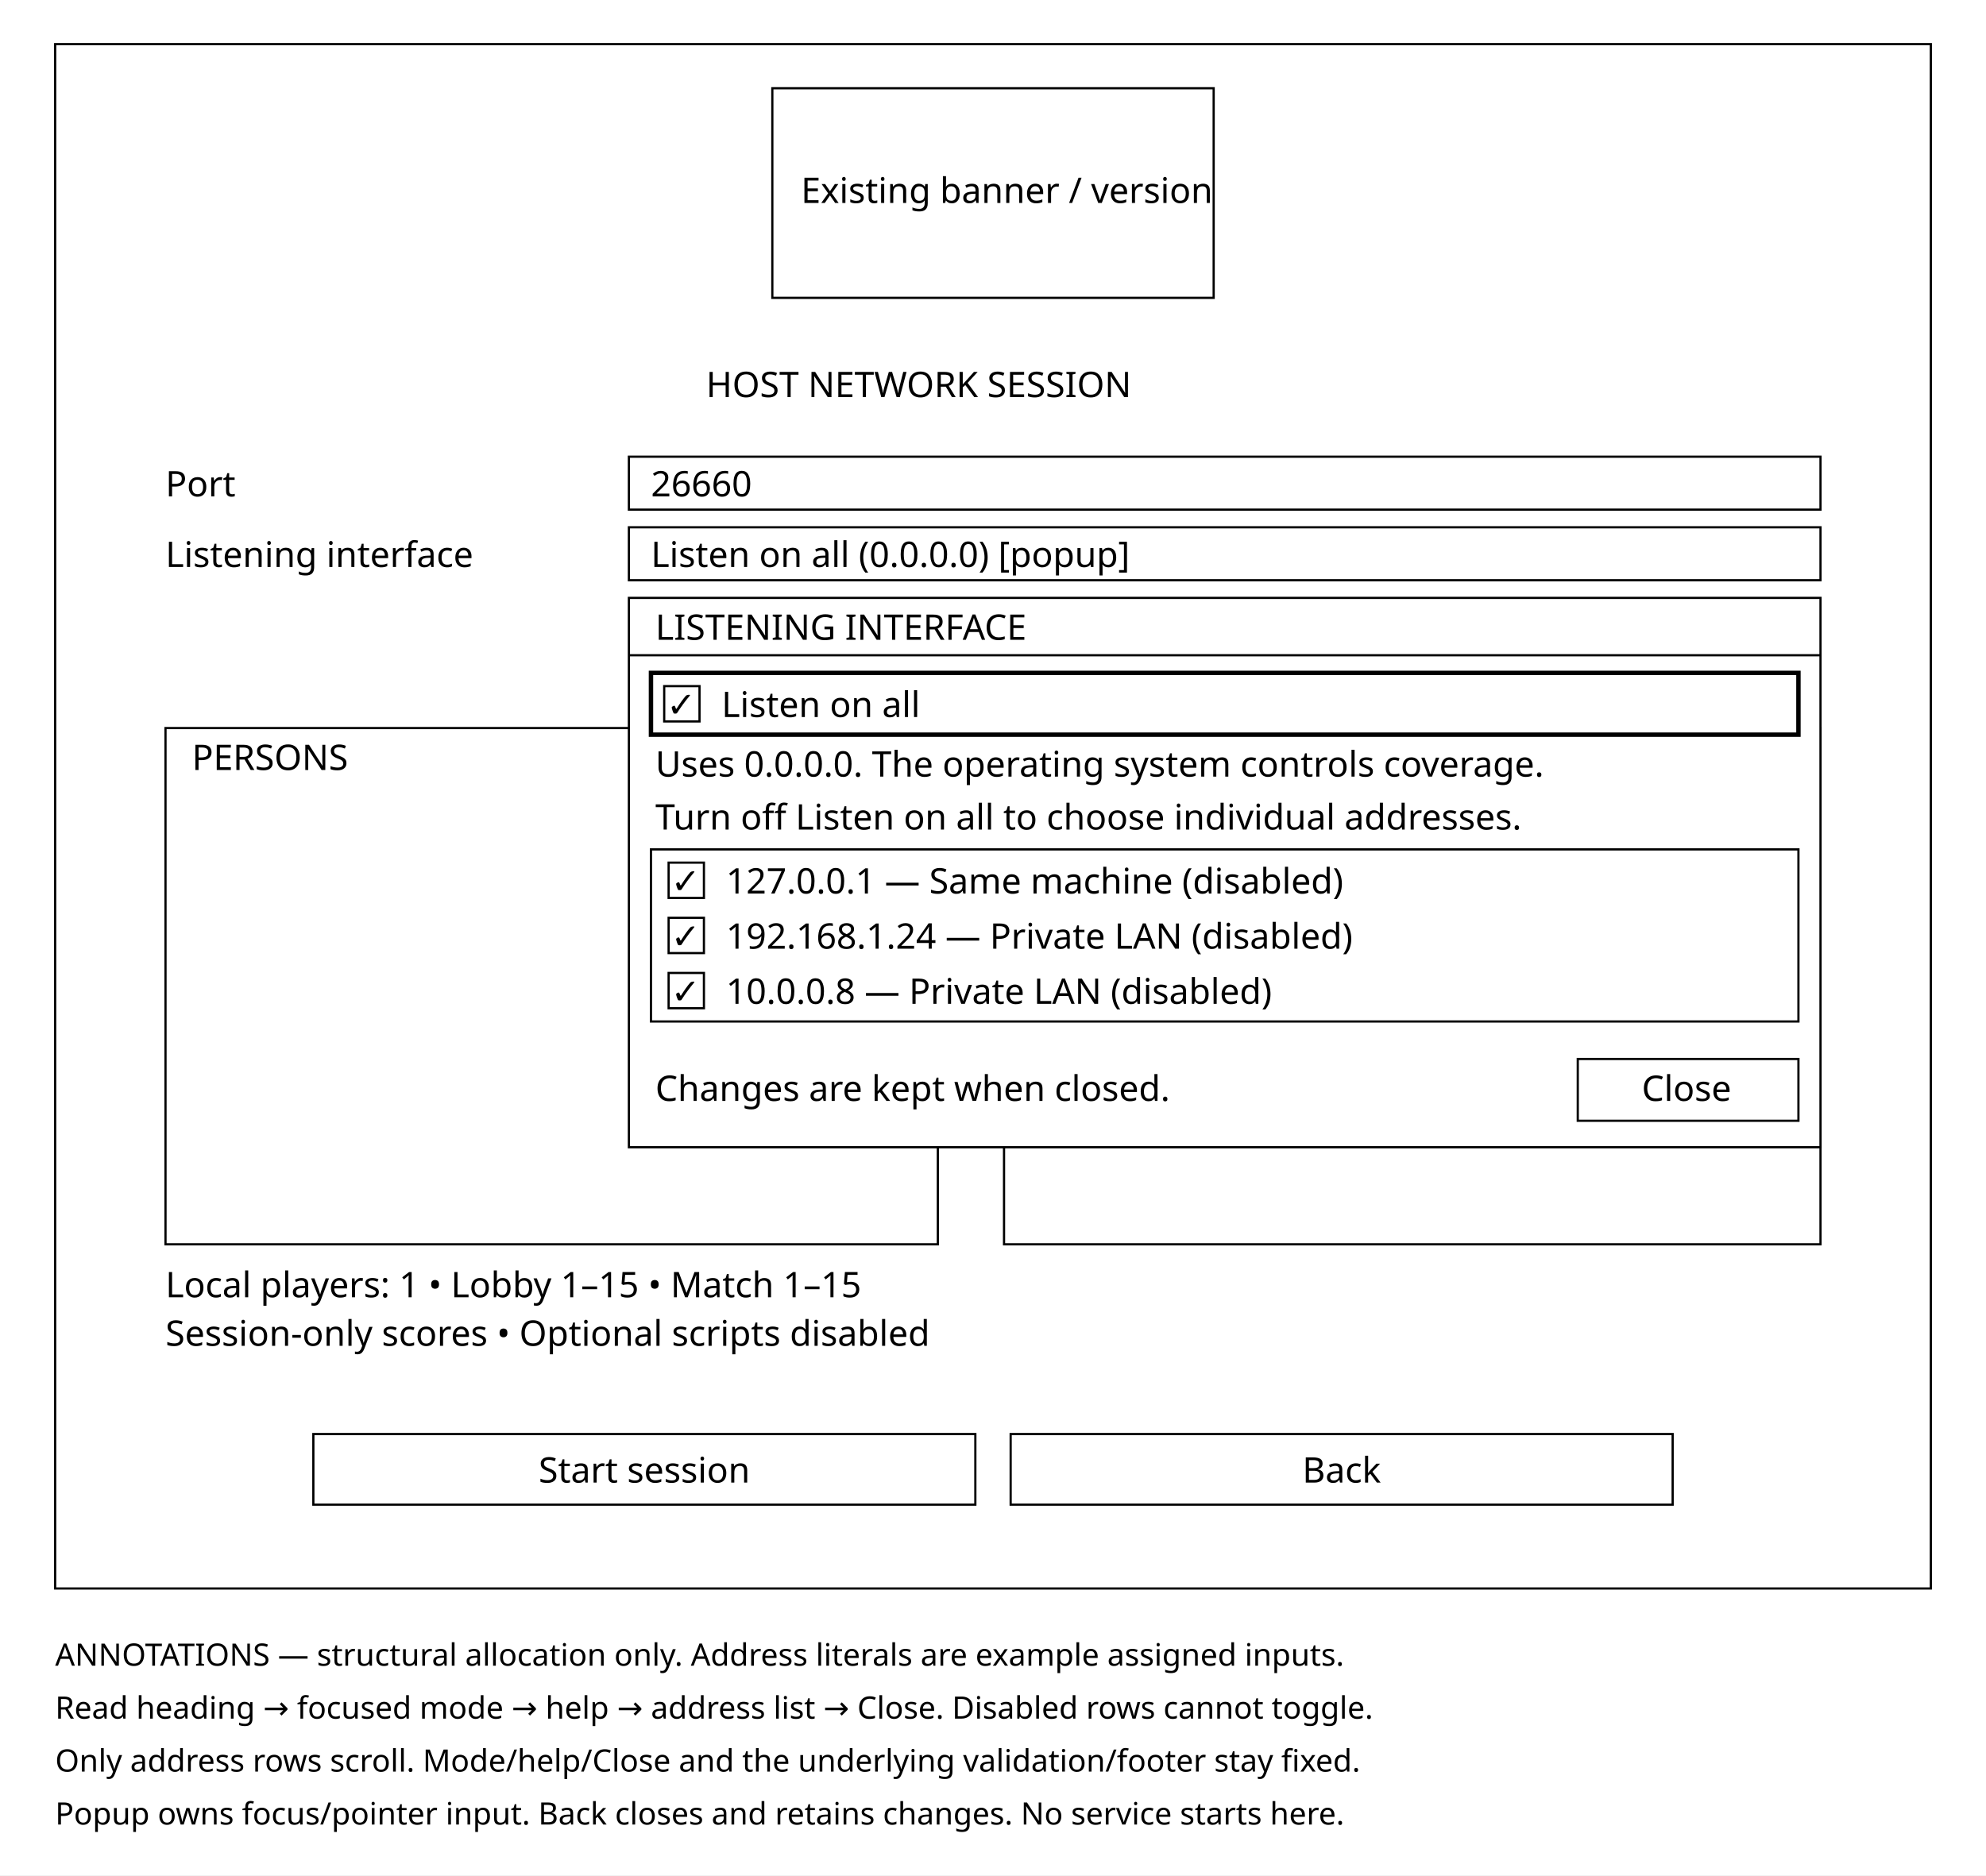
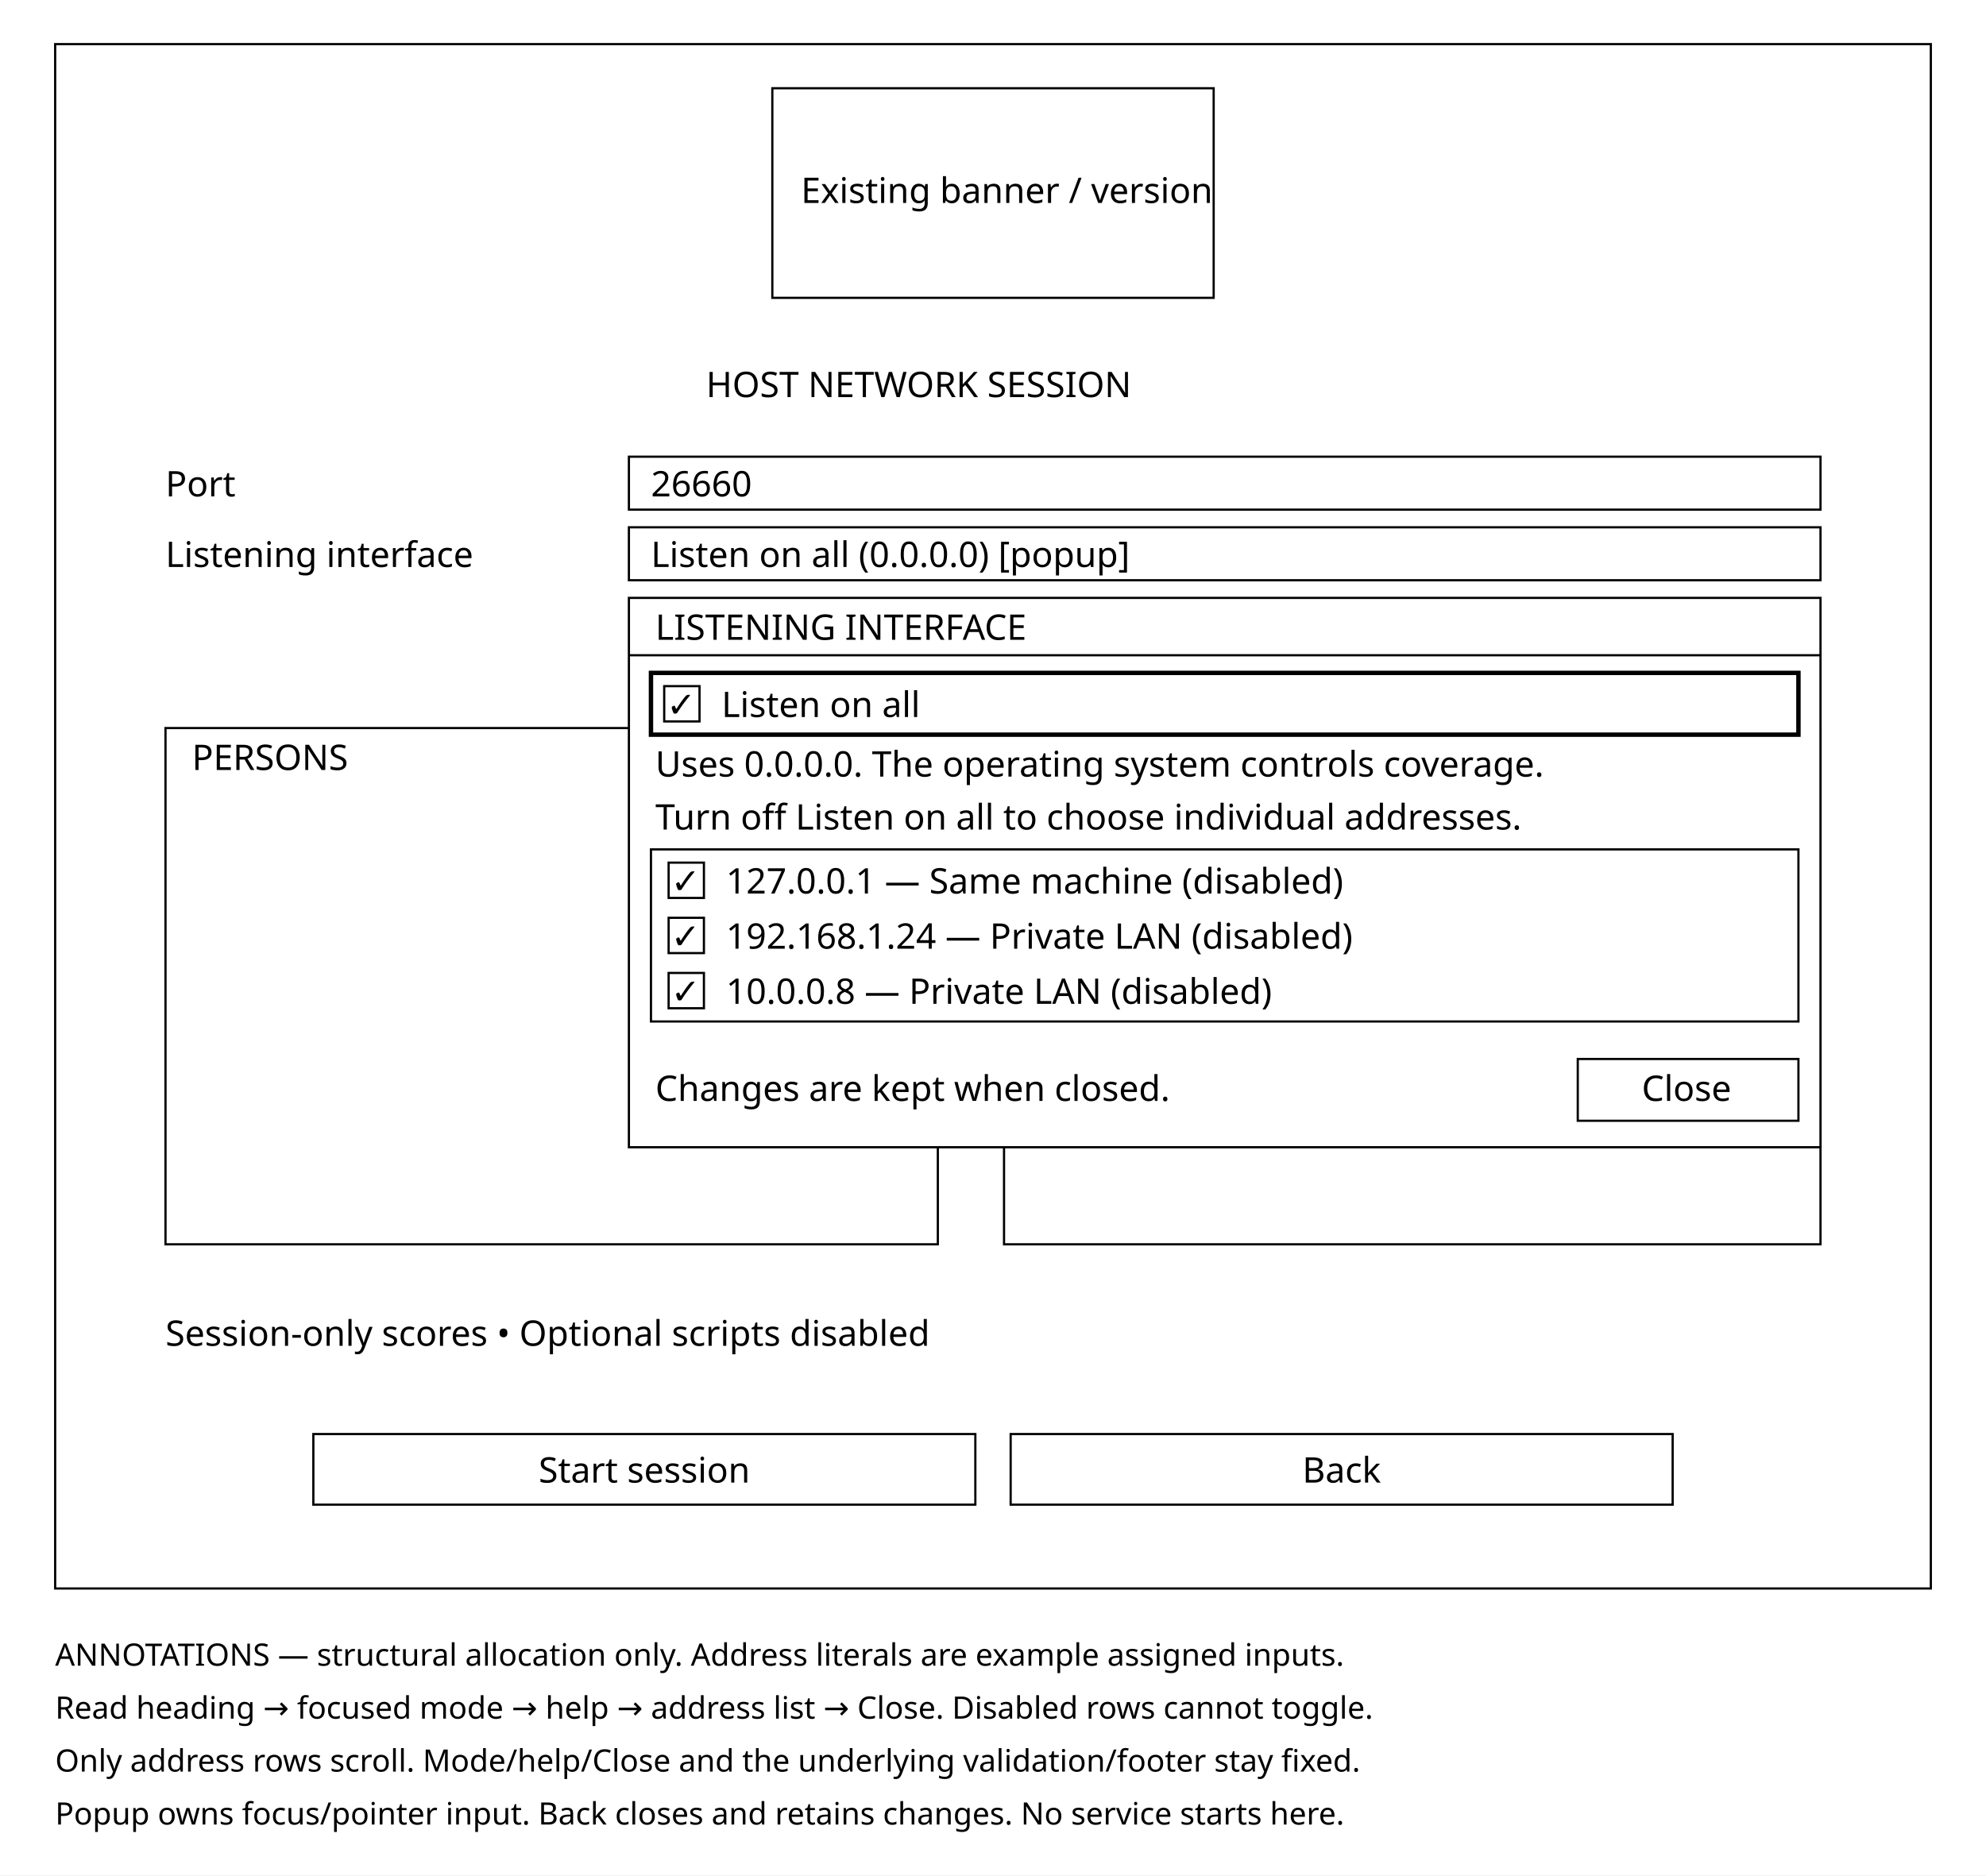
<svg xmlns="http://www.w3.org/2000/svg" width="900" height="850" viewBox="0 0 900 850">
  <rect width="900" height="850" fill="white" />
  <g fill="none" stroke="black">
    <rect x="25" y="20" width="850" height="700" />
    <rect x="350" y="40" width="200" height="95" />
    <rect x="285" y="207" width="540" height="24" />
    <rect x="285" y="239" width="540" height="24" />
    <rect x="75" y="330" width="350" height="234" />
    <rect x="455" y="330" width="370" height="234" />
+     <path d="M455 356H825" />
    <rect x="142" y="650" width="300" height="32" />
    <rect x="458" y="650" width="300" height="32" />
  </g>
  <g fill="black" font-family="sans-serif" font-size="16">
    <text x="363" y="92">Existing banner / version</text>
    <text x="320" y="180">HOST NETWORK SESSION</text>
    <text x="75" y="225">Port</text>
    <text x="295" y="225">26660</text>
    <text x="75" y="257">Listening interface</text>
    <text x="295" y="257">Listen on all (0.0.0.0) [popup]</text>
    <text x="87" y="349">PERSONS</text>
-     <text x="75" y="588">Local players: 1 • Lobby 1–15 • Match 1–15</text>
+     <text x="467" y="349" textLength="208" lengthAdjust="spacingAndGlyphs">LOCAL PLAYERS AND CONTROLS</text>
+     <text x="819" y="349" text-anchor="end" textLength="128" lengthAdjust="spacingAndGlyphs">Local players: 1</text>
    <text x="75" y="610">Session-only scores • Optional scripts disabled</text>
    <text x="292" y="672" text-anchor="middle">Start session</text>
    <text x="608" y="672" text-anchor="middle">Back</text>
  </g>
  <rect x="285" y="271" width="540" height="249" fill="white" stroke="black" />
  <g fill="none" stroke="black">
    <path d="M285 297H825" />
    <rect x="295" y="305" width="520" height="28" stroke-width="2" />
    <rect x="301" y="311" width="16" height="16" />
    <rect x="295" y="385" width="520" height="78" />
    <rect x="303" y="391" width="16" height="16" />
    <rect x="303" y="416" width="16" height="16" />
    <rect x="303" y="441" width="16" height="16" />
    <rect x="715" y="480" width="100" height="28" />
  </g>
  <g fill="black" font-family="sans-serif" font-size="16">
    <text x="297" y="290">LISTENING INTERFACE</text>
    <text x="302" y="325">✓</text>
    <text x="327" y="325">Listen on all</text>
    <text x="297" y="352">Uses 0.0.0.0. The operating system controls coverage.</text>
    <text x="297" y="376">Turn off Listen on all to choose individual addresses.</text>
    <text x="304" y="405">✓</text>
    <text x="329" y="405">127.0.0.1 — Same machine (disabled)</text>
    <text x="304" y="430">✓</text>
    <text x="329" y="430">192.168.1.24 — Private LAN (disabled)</text>
    <text x="304" y="455">✓</text>
    <text x="329" y="455">10.0.0.8 — Private LAN (disabled)</text>
    <text x="297" y="499">Changes are kept when closed.</text>
    <text x="744" y="499">Close</text>
  </g>
  <g fill="black" font-family="sans-serif" font-size="14">
    <text x="25" y="755">ANNOTATIONS — structural allocation only. Address literals are example assigned inputs.</text>
    <text x="25" y="779">Read heading → focused mode → help → address list → Close. Disabled rows cannot toggle.</text>
    <text x="25" y="803">Only address rows scroll. Mode/help/Close and the underlying validation/footer stay fixed.</text>
    <text x="25" y="827">Popup owns focus/pointer input. Back closes and retains changes. No service starts here.</text>
  </g>
</svg>
